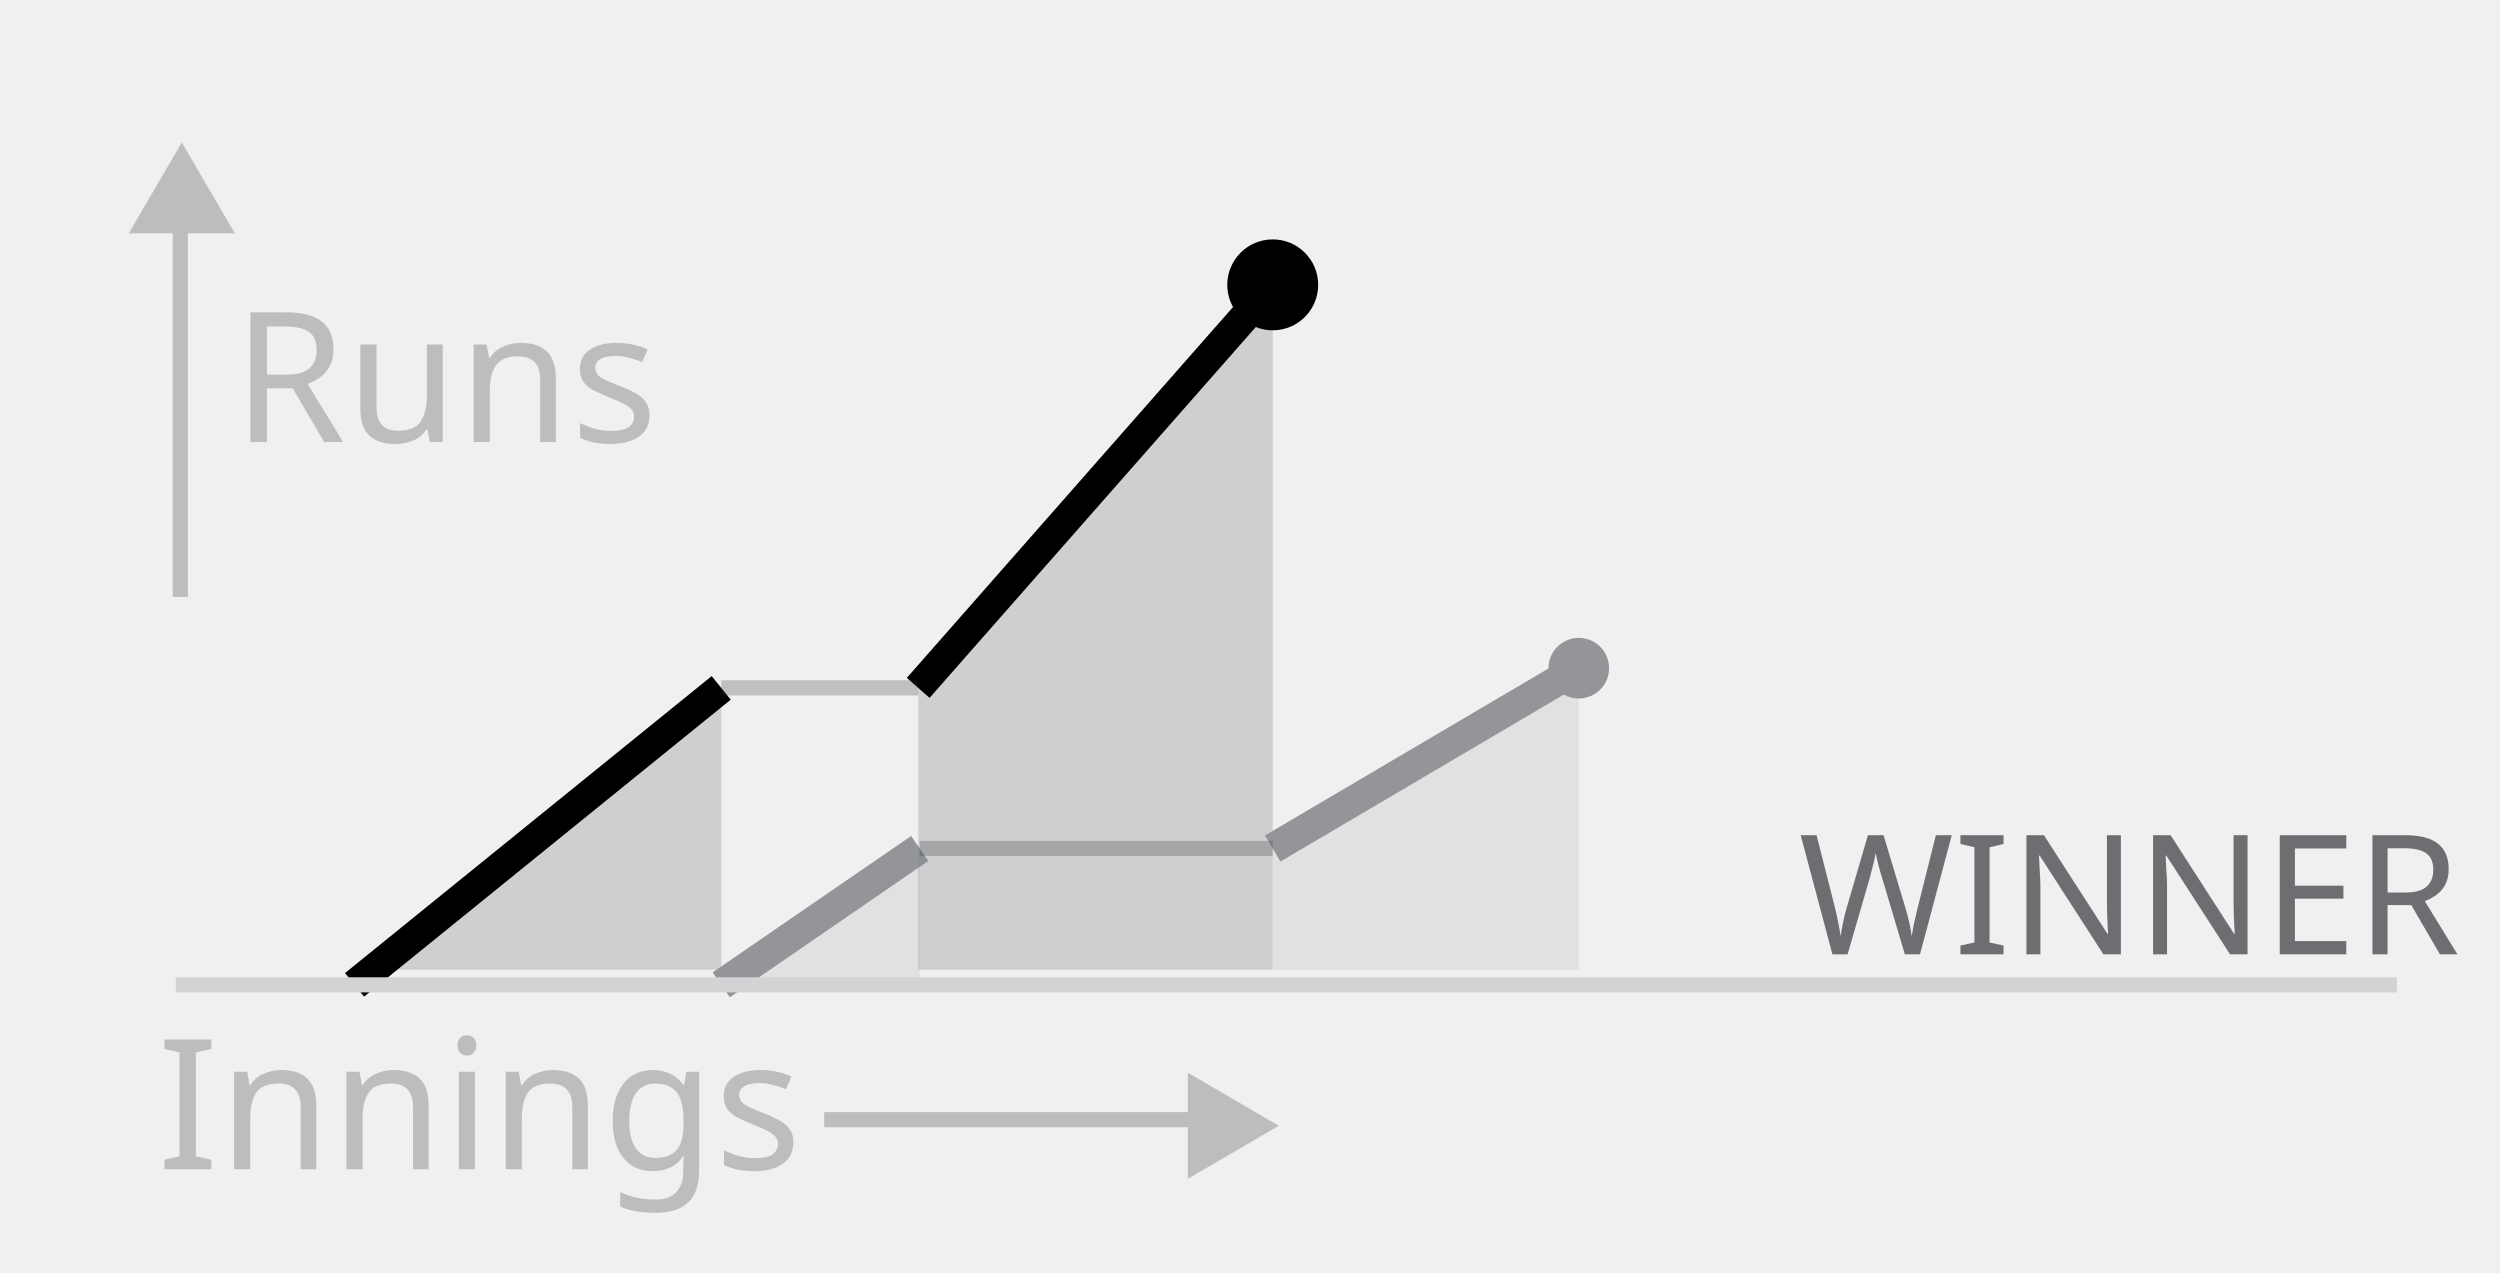
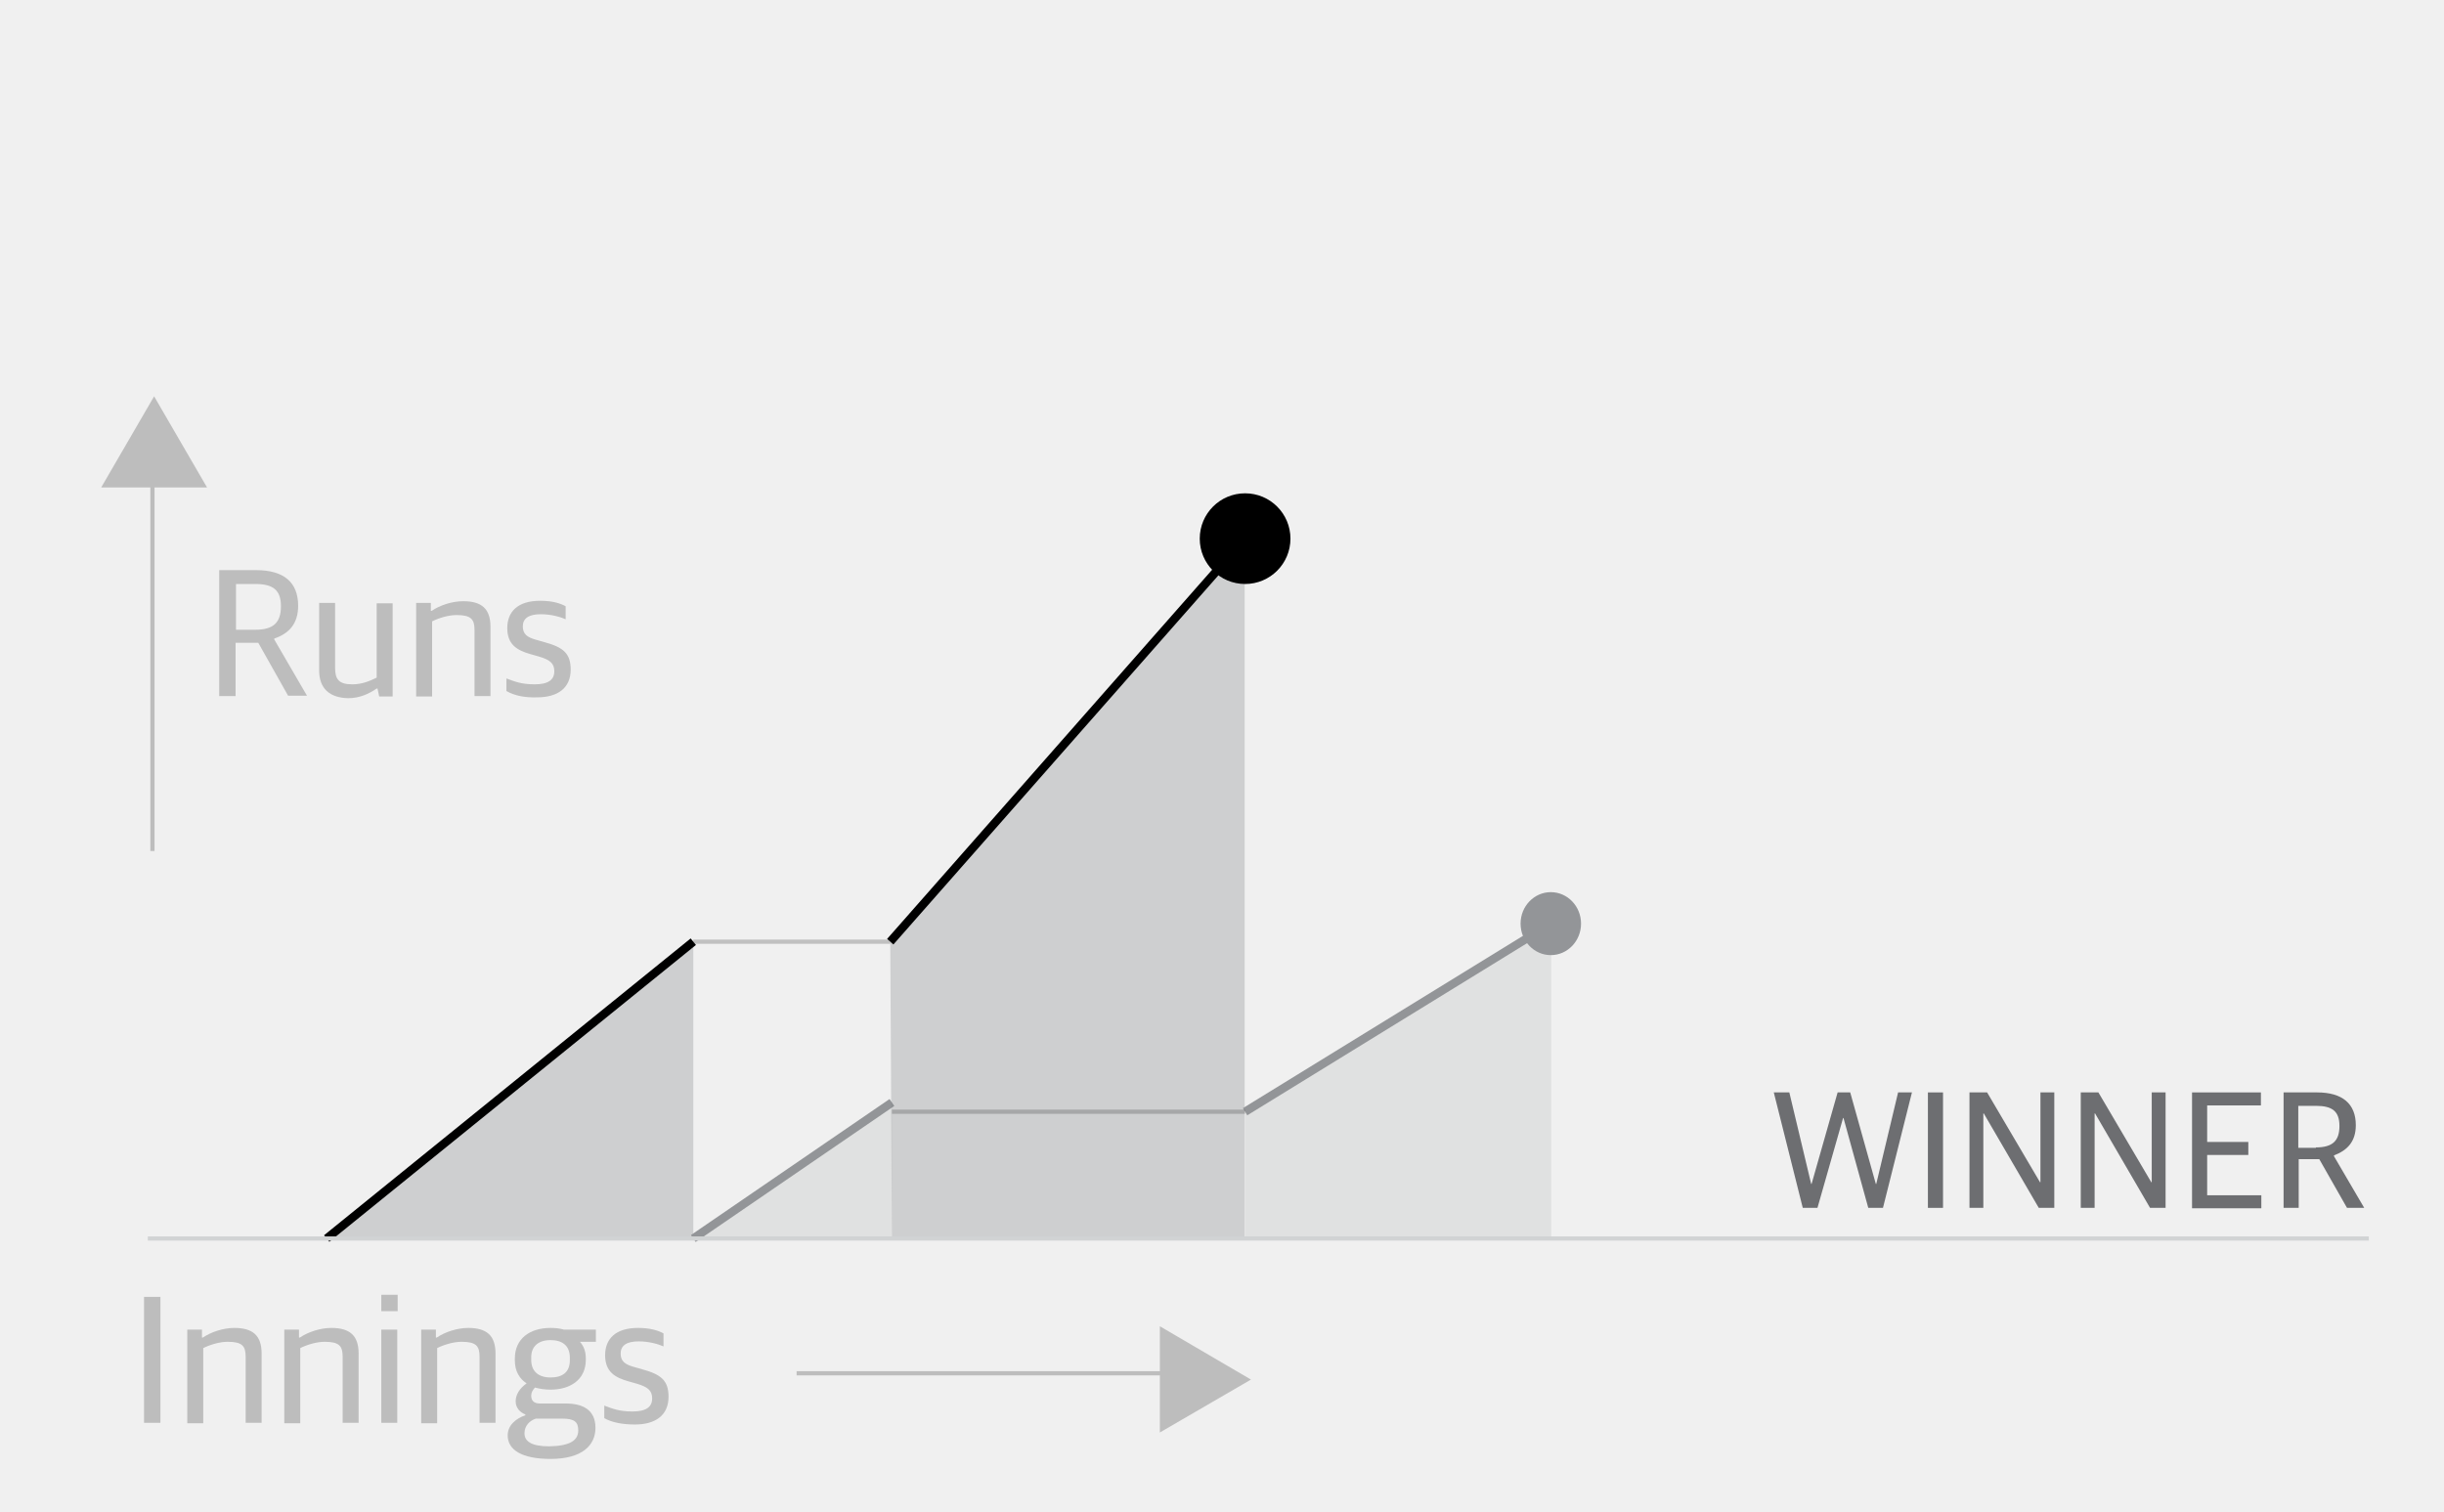
- <svg xmlns="http://www.w3.org/2000/svg" version="1.1" x="0px" y="0px" viewBox="0 0 165 84" enable-background="new 0 0 165 84" xml:space="preserve">
+ <svg xmlns="http://www.w3.org/2000/svg" version="1.1" id="Layer_1" x="0px" y="0px" viewBox="6.6 240.9 582 360" enable-background="new 6.6 240.9 582 360" xml:space="preserve">
  <g id="match">
-     <text transform="matrix(1 0 0 1 118.7209 62.9843)" fill="#6D6E71" font-family="'DS3DisplaySans'" font-size="11">WINNER</text>
+     <g enable-background="new    ">
+       <path fill="#6D6E71" d="M429,501.1h3.7l5.2,21.8h0.1l6.2-21.8h3l6.1,21.8h0.1l5.2-21.8h3.3l-6.9,27.5h-3.5l-5.9-21.4h-0.1    l-6.1,21.4h-3.5L429,501.1z" />
+       <path fill="#6D6E71" d="M465.7,501.1h3.6v27.5h-3.6V501.1z" />
+       <path fill="#6D6E71" d="M475.6,501.1h4.2l12.6,21.4h0.1v-21.4h3.3v27.5h-3.7L479,506.1h-0.1v22.5h-3.3V501.1z" />
+       <path fill="#6D6E71" d="M502.1,501.1h4.2l12.6,21.4h0.1v-21.4h3.3v27.5h-3.7l-13.1-22.5h-0.1v22.5h-3.3V501.1z" />
+       <path fill="#6D6E71" d="M528.6,501.1H545v3.1h-12.8v8.7h9.8v3.1h-9.8v9.6h12.9v3.1h-16.5V501.1z" />
+       <path fill="#6D6E71" d="M550.3,501.1h8.1c6,0,9.2,2.7,9.2,7.8c0,3.9-2,6-5.2,7.2v0.2l7.2,12.3h-4.1l-6.6-11.6h-4.9v11.6h-3.6    V501.1z M558.1,514.2c4,0,5.6-1.6,5.6-5.1c0-3.5-1.7-4.8-5.6-4.8h-4.2v10H558.1z" />
+     </g>
    <g transform="translate(10,20)">
      <g>
-         <path fill="#808285" fill-opacity="0.3" d="M13.4,45l24.2-19.6V44H13.4V45z" />
-         <line fill="none" stroke="#000000" stroke-width="2" x1="13.4" y1="45" x2="37.6" y2="25.4" />
-         <circle fill="#E1AD28" cx="37.6" cy="25.4" r="0" />
+         <path fill="#808285" fill-opacity="0.3" d="M161.7,445.2v70.7H74.4L161.7,445.2z" />
+         <line fill="none" stroke="#000000" stroke-width="2" x1="74.4" y1="515.9" x2="161.7" y2="445.2" />
+         <circle fill="#E1AD28" cx="161.7" cy="445.2" r="0" />
      </g>
      <g>
-         <path fill="#BCBEC0" fill-opacity="0.3" d="M37.6,45l13.1-9v9H37.6L37.6,45z" />
-         <line fill="none" stroke="#939598" stroke-width="2" x1="37.6" y1="45" x2="50.7" y2="36" />
-         <circle fill="#4E69B2" cx="50.7" cy="36" r="0" />
+         <path fill="#BCBEC0" fill-opacity="0.3" d="M161.7,515.9l47.3-32.5v32.5H161.7L161.7,515.9z" />
+         <line fill="none" stroke="#939598" stroke-width="2" x1="161.7" y1="515.9" x2="209" y2="483.5" />
+         <circle fill="#4E69B2" cx="209" cy="483.5" r="0" />
      </g>
      <g>
-         <path fill="#808285" fill-opacity="0.3" d="M50.6,25.4L74-1.2V44H50.6V25.4z" />
-         <line fill="none" stroke="#000000" stroke-width="2" x1="50.6" y1="25.4" x2="74" y2="-1.2" />
-         <line fill="none" stroke="#333333" stroke-opacity="0.25" x1="37.6" y1="25.4" x2="50.6" y2="25.4" />
-         <circle cx="74" cy="-1.2" r="3" />
+         <path fill="#808285" fill-opacity="0.3" d="M208.6,445.2l84.4-96v166.7H209L208.6,445.2z" />
+         <line fill="none" stroke="#000000" stroke-width="2" x1="208.6" y1="445.2" x2="293.1" y2="349.2" />
+         <line fill="none" stroke="#333333" stroke-opacity="0.25" x1="161.7" y1="445.2" x2="208.6" y2="445.2" />
+         <circle cx="293.1" cy="349.2" r="10.8" />
      </g>
      <g>
-         <path fill="#BCBEC0" fill-opacity="0.3" d="M74,36l20.2-11.9V44H74V36z" />
-         <line fill="none" stroke="#939598" stroke-width="2" x1="74" y1="36" x2="94.2" y2="24.1" />
-         <line fill="none" stroke="#333333" stroke-opacity="0.25" x1="50.7" y1="36" x2="74" y2="36" />
-         <circle fill="#939598" cx="94.2" cy="24.1" r="2" />
+         <path fill="#BCBEC0" fill-opacity="0.3" d="M293.1,485.7l72.9-44.9v75.1h-72.9V485.7z" />
+         <line fill="none" stroke="#939598" stroke-width="2" x1="293.1" y1="485.7" x2="365.9" y2="440.9" />
+         <line fill="none" stroke="#333333" stroke-opacity="0.25" x1="209" y1="485.7" x2="293.1" y2="485.7" />
+         <ellipse fill="#939598" cx="365.9" cy="440.9" rx="7.2" ry="7.5" />
      </g>
    </g>
-     <line fill="none" stroke="#D1D3D4" stroke-miterlimit="10" x1="11.6" y1="65" x2="158.2" y2="65" />
-     <text transform="matrix(1 0 0 1 10.3672 77.1701)" fill="#BDBDBD" font-family="'DS3DisplaySans'" font-size="12">Innings</text>
-     <text transform="matrix(1 0 0 1 15.3672 29.1772)" fill="#BDBDBD" font-family="'DS3DisplaySans'" font-size="12">Runs</text>
+     <line fill="none" stroke="#D1D3D4" stroke-miterlimit="10" x1="41.8" y1="535.9" x2="570.7" y2="535.9" />
+     <g enable-background="new    ">
+       <path fill="#BDBDBD" d="M40.9,549.8h3.9v30h-3.9V549.8z" />
+       <path fill="#BDBDBD" d="M51.1,557.6h3.6v1.9h0.2c1.9-1.3,4.8-2.3,7.5-2.3c4.4,0,6.5,1.8,6.5,6.1v16.5h-3.8v-15.7    c0-2.6-0.8-3.6-4.3-3.6c-1.9,0-4.2,0.7-5.8,1.5v17.9h-3.8V557.6z" />
+       <path fill="#BDBDBD" d="M74.2,557.6h3.6v1.9h0.2c1.9-1.3,4.8-2.3,7.5-2.3c4.4,0,6.5,1.8,6.5,6.1v16.5h-3.8v-15.7    c0-2.6-0.8-3.6-4.3-3.6c-1.9,0-4.2,0.7-5.8,1.5v17.9h-3.8V557.6z" />
+       <path fill="#BDBDBD" d="M97.4,549.3h3.9v3.9h-3.9V549.3z M97.4,557.6h3.8v22.2h-3.8V557.6z" />
+       <path fill="#BDBDBD" d="M106.8,557.6h3.6v1.9h0.2c1.9-1.3,4.8-2.3,7.5-2.3c4.4,0,6.5,1.8,6.5,6.1v16.5h-3.8v-15.7    c0-2.6-0.8-3.6-4.3-3.6c-1.9,0-4.2,0.7-5.8,1.5v17.9h-3.8V557.6z" />
+       <path fill="#BDBDBD" d="M127.5,582.8c0-2.4,1.9-4,4.2-4.8v-0.2c-1.3-0.5-2.3-1.6-2.3-3.1c0-1.5,0.8-3,2.6-4.3    c-1.7-1.1-2.8-2.9-2.8-5.5v-0.4c0-4.7,3.5-7.3,8.5-7.3c1.1,0,2.2,0.1,3.2,0.4h7.6v2.9h-3.8c0.9,1,1.4,2.3,1.4,3.9v0.4    c0,4.8-3.8,7.1-8.4,7.1c-1.3,0-2.6-0.2-3.7-0.5c-0.5,0.5-0.9,1.2-0.9,1.9c0,1.2,0.6,1.9,2.1,1.9h6.1c4.1,0,7.1,1.5,7.1,5.8    c0,4.1-3.1,7.4-10.7,7.4C130.8,588.4,127.5,586.2,127.5,582.8z M144.3,581.6c0-2-0.9-2.8-3.8-2.8h-6.3c-1.5,0.5-2.7,1.7-2.7,3.5    c0,2,1.8,3.1,5.9,3.1C142.5,585.3,144.3,583.9,144.3,581.6z M142.3,564.9v-0.6c0-2.9-1.8-4.2-4.6-4.2c-2.9,0-4.6,1.5-4.6,4.1v0.6    c0,2.8,1.8,4.2,4.6,4.2C140.6,569,142.3,567.7,142.3,564.9z" />
+       <path fill="#BDBDBD" d="M150.5,578.7v-3c1.9,0.7,3.5,1.4,6.7,1.4c3.3,0,4.7-1.1,4.7-3.1c0-1.8-0.9-2.7-3.6-3.5l-2.1-0.6    c-3.2-0.9-5.5-2.3-5.5-6.2c0-3.9,2.5-6.5,7.8-6.5c3,0,4.8,0.6,6.1,1.3v3.1c-1.1-0.5-3.4-1.2-5.9-1.2c-2.9,0-4.3,1-4.3,2.9    c0,1.8,1,2.6,3.2,3.2l2.1,0.6c4.3,1.2,6.1,2.6,6.1,6.5c0,4.4-3.1,6.6-8,6.6C154.8,580.2,152.3,579.7,150.5,578.7z" />
+     </g>
+     <g enable-background="new    ">
+       <path fill="#BDBDBD" d="M58.8,376.7h8.8c6.6,0,10,2.9,10,8.5c0,4.3-2.2,6.6-5.7,7.8v0.2l7.8,13.4h-4.5L68.1,394h-5.4v12.7h-3.9    V376.7z M67.4,390.9c4.4,0,6.1-1.8,6.1-5.6c0-3.8-1.8-5.3-6.1-5.3h-4.6v10.9H67.4z" />
+       <path fill="#BDBDBD" d="M82.6,400.6v-16.1h3.8V400c0,2.7,0.9,3.9,4.1,3.9c2.3,0,4.2-0.8,5.8-1.6v-17.7h3.8v22.2h-3.2l-0.4-1.9    h-0.2c-1.9,1.3-4.1,2.3-6.8,2.3C85.1,407.1,82.6,404.9,82.6,400.6z" />
+       <path fill="#BDBDBD" d="M105.6,384.5h3.6v1.9h0.2c1.9-1.3,4.8-2.3,7.5-2.3c4.4,0,6.5,1.8,6.5,6.1v16.5h-3.8V391    c0-2.6-0.8-3.6-4.3-3.6c-1.9,0-4.2,0.7-5.8,1.5v17.9h-3.8V384.5z" />
+       <path fill="#BDBDBD" d="M127.2,405.5v-3c1.9,0.7,3.5,1.4,6.7,1.4c3.3,0,4.7-1.1,4.7-3.1c0-1.8-0.9-2.7-3.6-3.5l-2.1-0.6    c-3.2-0.9-5.5-2.3-5.5-6.2c0-3.9,2.5-6.5,7.8-6.5c3,0,4.8,0.6,6.1,1.3v3.1c-1.1-0.5-3.4-1.2-5.9-1.2c-2.9,0-4.3,1-4.3,2.9    c0,1.8,1,2.6,3.2,3.2l2.1,0.6c4.3,1.2,6.1,2.6,6.1,6.5c0,4.4-3.1,6.6-8,6.6C131.6,407.1,129.1,406.6,127.2,405.5z" />
+     </g>
    <g>
      <g>
-         <line fill="none" stroke="#BDBDBD" stroke-miterlimit="10" x1="54.4" y1="73.9" x2="79.4" y2="73.9" />
+         <line fill="none" stroke="#BDBDBD" stroke-miterlimit="10" x1="196.3" y1="568" x2="286.5" y2="568" />
        <g>
-           <polygon fill="#BDBDBD" points="78.4,77.8 84.4,74.3 78.4,70.8     " />
+           <polygon fill="#BDBDBD" points="282.8,582.1 304.5,569.5 282.8,556.8     " />
        </g>
      </g>
    </g>
    <g>
      <g>
-         <line fill="none" stroke="#BDBDBD" stroke-miterlimit="10" x1="11.9" y1="39.4" x2="11.9" y2="14.4" />
+         <line fill="none" stroke="#BDBDBD" stroke-miterlimit="10" x1="42.9" y1="443.6" x2="42.9" y2="353.4" />
        <g>
-           <polygon fill="#BDBDBD" points="15.5,15.4 12,9.4 8.5,15.4     " />
+           <polygon fill="#BDBDBD" points="55.9,357 43.3,335.3 30.7,357     " />
        </g>
      </g>
    </g>
  </g>
  <g id="bowler" display="none">
    <g display="inline">
      <g>
        <g transform="translate(724.1379,0)">
-           <ellipse fill="#E1AD28" fill-opacity="0" cx="-715.3" cy="46.6" rx="3.1" ry="3.5" />
+           <ellipse fill="#E1AD28" fill-opacity="0" cx="-692.3" cy="437.5" rx="11.2" ry="12.6" />
        </g>
        <g transform="translate(753.1034,0)">
-           <ellipse fill="#E1AD28" fill-opacity="0" cx="-714.4" cy="44.5" rx="3.1" ry="3.5" />
+           <ellipse fill="#E1AD28" fill-opacity="0" cx="-613.5" cy="430" rx="11.2" ry="12.6" />
        </g>
        <g transform="translate(782.069,0)">
-           <ellipse fill="#E1AD28" fill-opacity="0" cx="-713.4" cy="41" rx="3.1" ry="3.5" />
+           <ellipse fill="#E1AD28" fill-opacity="0" cx="-534.3" cy="417.3" rx="11.2" ry="12.6" />
        </g>
        <g transform="translate(811.0345,0)">
-           <ellipse fill="#E1AD28" fill-opacity="0" cx="-712.5" cy="45.7" rx="3.1" ry="3.5" />
+           <ellipse fill="#E1AD28" fill-opacity="0" cx="-455.5" cy="434.3" rx="11.2" ry="12.6" />
        </g>
        <g transform="translate(840,0)">
-           <ellipse fill="#E1AD28" fill-opacity="0" cx="-711.5" cy="44.1" rx="3.1" ry="3.5" />
+           <ellipse fill="#E1AD28" fill-opacity="0" cx="-376.4" cy="428.5" rx="11.2" ry="12.6" />
        </g>
      </g>
-       <path fill="#939598" fill-opacity="0.3" d="M8.8,46.6l29.9-2.1l28.8,3.1l31-2l29.9-1.5v20.8H98.6H68.7H38.7H8.8V46.6z" />
-       <line fill="none" stroke="#939598" stroke-opacity="0.25" x1="8.8" y1="56.8" x2="128.5" y2="56.8" />
-       <line fill="none" stroke="#939598" stroke-opacity="0.25" x1="8.8" y1="48.7" x2="128.5" y2="48.7" />
-       <line fill="none" stroke="#FFFFFF" stroke-opacity="0.25" x1="8.8" y1="40.6" x2="128.5" y2="40.6" />
-       <path fill="none" stroke="#000000" stroke-width="2" d="M8.8,46.6l29.9-2.1l28.8,3.1l31-2l29.9-1.5" />
+       <path fill="#939598" fill-opacity="0.3" d="M31.7,437.5l107.9-7.6l103.9,11.2l111.8-7.2l107.9-5.4v75H355.7H247.9H139.6H31.7    V437.5z" />
+       <line fill="none" stroke="#939598" stroke-opacity="0.25" x1="31.7" y1="474.3" x2="463.6" y2="474.3" />
+       <line fill="none" stroke="#939598" stroke-opacity="0.25" x1="31.7" y1="445.1" x2="463.6" y2="445.1" />
+       <line fill="none" stroke="#FFFFFF" stroke-opacity="0.25" x1="31.7" y1="415.9" x2="463.6" y2="415.9" />
+       <path fill="none" stroke="#000000" stroke-width="2" d="M31.7,437.5l107.9-7.6l103.9,11.2l111.8-7.2l107.9-5.4" />
    </g>
-     <path display="inline" fill="none" stroke="#000000" d="M8.8,20.7l29.9,0.8l29.9,6.6l29.9,4.9l29.9-13.9" />
-     <line display="inline" fill="none" stroke="#3F403F" x1="3.7" y1="64.9" x2="133.6" y2="64.9" />
-     <text transform="matrix(1 0 0 1 9.9399 76.8055)" display="inline" fill="#BDBDBD" font-family="'DS3DisplaySans'" font-size="11">Test matches</text>
-     <text transform="matrix(1 0 0 1 9.94 15.6667)" display="inline" font-family="'DS3DisplaySans'" font-size="11">Avg. match RPO</text>
+     <path display="inline" fill="none" stroke="#000000" d="M31.7,344.1l107.9,2.9l107.9,23.8l107.9,17.7l107.9-50.1" />
+     <line display="inline" fill="none" stroke="#3F403F" x1="13.3" y1="503.6" x2="482" y2="503.6" />
+     <text transform="matrix(1 0 0 1 35.8619 546.5155)" display="inline" fill="#BDBDBD" font-family="'DS3DisplaySans'" font-size="39.685">Test matches</text>
+     <text transform="matrix(1 0 0 1 35.8619 325.9404)" display="inline" font-family="'DS3DisplaySans'" font-size="39.685">Avg. match RPO</text>
    <g display="inline">
-       <text transform="matrix(1 0 0 1 9.9397 40.9971)" font-family="'DS5DisplaySansSemibold'" font-size="11">Economy rate</text>
+       <text transform="matrix(1 0 0 1 35.8619 417.3252)" font-family="'DS5DisplaySansSemibold'" font-size="39.685">Economy rate</text>
    </g>
    <g display="inline">
      <g>
-         <line fill="none" stroke="#BDBDBD" stroke-miterlimit="10" x1="127.9" y1="24.4" x2="127.9" y2="33.4" />
+         <line fill="none" stroke="#BDBDBD" stroke-miterlimit="10" x1="461.4" y1="357.4" x2="461.4" y2="389.9" />
        <g>
-           <polygon fill="#BDBDBD" points="124.5,32.4 128,38.5 131.5,32.4     " />
+           <polygon fill="#BDBDBD" points="449.2,386.3 461.8,408.3 474.4,386.3     " />
        </g>
      </g>
    </g>
    <g display="inline">
      <g>
-         <line fill="none" stroke="#BDBDBD" stroke-miterlimit="10" x1="127.9" y1="15.4" x2="127.9" y2="8.4" />
+         <line fill="none" stroke="#BDBDBD" stroke-miterlimit="10" x1="461.4" y1="325" x2="461.4" y2="299.7" />
        <g>
-           <polygon fill="#BDBDBD" points="131.5,9.4 128,3.4 124.5,9.4     " />
+           <polygon fill="#BDBDBD" points="474.4,303.3 461.8,281.7 449.2,303.3     " />
        </g>
      </g>
    </g>
-     <text transform="matrix(1 0 0 1 132.7731 12.3345)" display="inline" fill="#BDBCBC" font-family="'DS3DisplaySans'" font-size="11">Worse</text>
-     <text transform="matrix(1 0 0 1 132.7734 36.3353)" display="inline" fill="#BDBCBC" font-family="'DS3DisplaySans'" font-size="11">Better</text>
-     <text transform="matrix(1 0 0 1 1.5701 48.971)" display="inline" fill="#BDBCBC" font-family="'DS3DisplaySans'" font-size="11">2</text>
-     <text transform="matrix(1 0 0 1 2.5699 62.6937)" display="inline" fill="#BDBCBC" font-family="'DS3DisplaySans'" font-size="11">1</text>
+     <text transform="matrix(1 0 0 1 479.0129 313.9186)" display="inline" fill="#BDBCBC" font-family="'DS3DisplaySans'" font-size="39.685">Worse</text>
+     <text transform="matrix(1 0 0 1 479.015 400.5064)" display="inline" fill="#BDBCBC" font-family="'DS3DisplaySans'" font-size="39.685">Better</text>
+     <text transform="matrix(1 0 0 1 5.6647 446.0957)" display="inline" fill="#BDBCBC" font-family="'DS3DisplaySans'" font-size="39.685">2</text>
+     <text transform="matrix(1 0 0 1 9.2716 495.6033)" display="inline" fill="#BDBCBC" font-family="'DS3DisplaySans'" font-size="39.685">1</text>
  </g>
  <g id="batsman" display="none">
    <g display="inline">
-       <path fill="#939598" fill-opacity="0.1" d="M31.8,13.4L62,40l30.2,17.8l30.2-6.4l30.2-18.5v32.6h-30.2H92.2H62H31.8V13.4z" />
+       <path fill="#939598" fill-opacity="0.1" d="M114.7,317.8l109,96l109,64.2l109-23.1l109-66.7v117.6h-109h-109h-109h-109V317.8z" />
      <g>
        <g transform="translate(434,0)">
-           <rect x="-403.2" y="13.4" width="2.1" height="52.2" />
-           <ellipse fill="#4A494A" fill-opacity="0" cx="-402.2" cy="13.4" rx="3.1" ry="3.5" />
+           <rect x="-322.9" y="317.8" width="7.6" height="188.3" />
+           <ellipse fill="#4A494A" fill-opacity="0" cx="-319.3" cy="317.8" rx="11.2" ry="12.6" />
        </g>
        <g transform="translate(463,0)">
-           <rect x="-402" y="40" width="2.1" height="25.6" />
-           <ellipse fill="#4A494A" fill-opacity="0" cx="-401" cy="40" rx="3.1" ry="3.5" />
+           <rect x="-242.9" y="413.7" width="7.6" height="92.4" />
+           <ellipse fill="#4A494A" fill-opacity="0" cx="-239.3" cy="413.7" rx="11.2" ry="12.6" />
        </g>
        <g transform="translate(492,0)">
-           <rect x="-400.9" y="57.8" width="2.1" height="7.8" />
-           <ellipse fill="#4A494A" fill-opacity="0" cx="-399.8" cy="57.8" rx="3.1" ry="3.5" />
+           <rect x="-163.3" y="477.9" width="7.6" height="28.1" />
+           <ellipse fill="#4A494A" fill-opacity="0" cx="-159.4" cy="477.9" rx="11.2" ry="12.6" />
        </g>
        <g transform="translate(521,0)">
-           <rect x="-399.7" y="51.4" width="2.1" height="14.2" />
-           <ellipse fill="#4A494A" fill-opacity="0" cx="-398.6" cy="51.4" rx="3.1" ry="3.5" />
+           <rect x="-83.4" y="454.9" width="7.6" height="51.2" />
+           <ellipse fill="#4A494A" fill-opacity="0" cx="-79.4" cy="454.9" rx="11.2" ry="12.6" />
        </g>
        <g transform="translate(550,0)">
-           <rect x="-398.5" y="32.9" width="2.1" height="32.6" />
-           <ellipse fill="#4A494A" fill-opacity="0" cx="-397.4" cy="32.9" rx="3.1" ry="3.5" />
+           <rect x="-3.4" y="388.1" width="7.6" height="117.6" />
+           <ellipse fill="#4A494A" fill-opacity="0" cx="0.5" cy="388.1" rx="11.2" ry="12.6" />
        </g>
      </g>
-       <line fill="none" stroke="#000000" x1="26.6" y1="65.5" x2="157.8" y2="65.5" />
+       <line fill="none" stroke="#000000" x1="96" y1="505.7" x2="569.3" y2="505.7" />
    </g>
-     <line display="inline" fill="none" stroke="#FFFFFF" x1="4" y1="46.9" x2="165.8" y2="46.9" />
-     <line display="inline" fill="none" stroke="#FFFFFF" x1="4" y1="30.2" x2="165.8" y2="30.2" />
-     <line display="inline" fill="none" stroke="#FFFFFF" x1="4" y1="13.5" x2="165.8" y2="13.5" />
-     <text transform="matrix(1 0 0 1 25.8022 77.5954)" display="inline" fill="#BDBDBD" font-family="'DS3DisplaySans'" font-size="11">Test matches</text>
-     <text transform="matrix(1 0 0 1 5.845 12.1748)" display="inline" fill="#BDBDBD" font-family="'DS3DisplaySans'" font-size="11">Runs</text>
-     <text transform="matrix(1 0 0 1 10.3545 50.2079)" display="inline" fill="#BDBDBD" font-family="'DS3DisplaySans'" font-size="11">100</text>
-     <text transform="matrix(1 0 0 1 8.353 33.7667)" display="inline" fill="#BDBDBD" font-family="'DS3DisplaySans'" font-size="11">200</text>
+     <line display="inline" fill="none" stroke="#FFFFFF" x1="14.4" y1="438.6" x2="598.2" y2="438.6" />
+     <line display="inline" fill="none" stroke="#FFFFFF" x1="14.4" y1="378.4" x2="598.2" y2="378.4" />
+     <line display="inline" fill="none" stroke="#FFFFFF" x1="14.4" y1="318.1" x2="598.2" y2="318.1" />
+     <text transform="matrix(1 0 0 1 93.0875 549.3643)" display="inline" fill="#BDBDBD" font-family="'DS3DisplaySans'" font-size="39.685">Test matches</text>
+     <text transform="matrix(1 0 0 1 21.0876 313.3423)" display="inline" fill="#BDBDBD" font-family="'DS3DisplaySans'" font-size="39.685">Runs</text>
+     <text transform="matrix(1 0 0 1 37.3565 450.5553)" display="inline" fill="#BDBDBD" font-family="'DS3DisplaySans'" font-size="39.685">100</text>
+     <text transform="matrix(1 0 0 1 30.1359 391.2412)" display="inline" fill="#BDBDBD" font-family="'DS3DisplaySans'" font-size="39.685">200</text>
  </g>
</svg>
